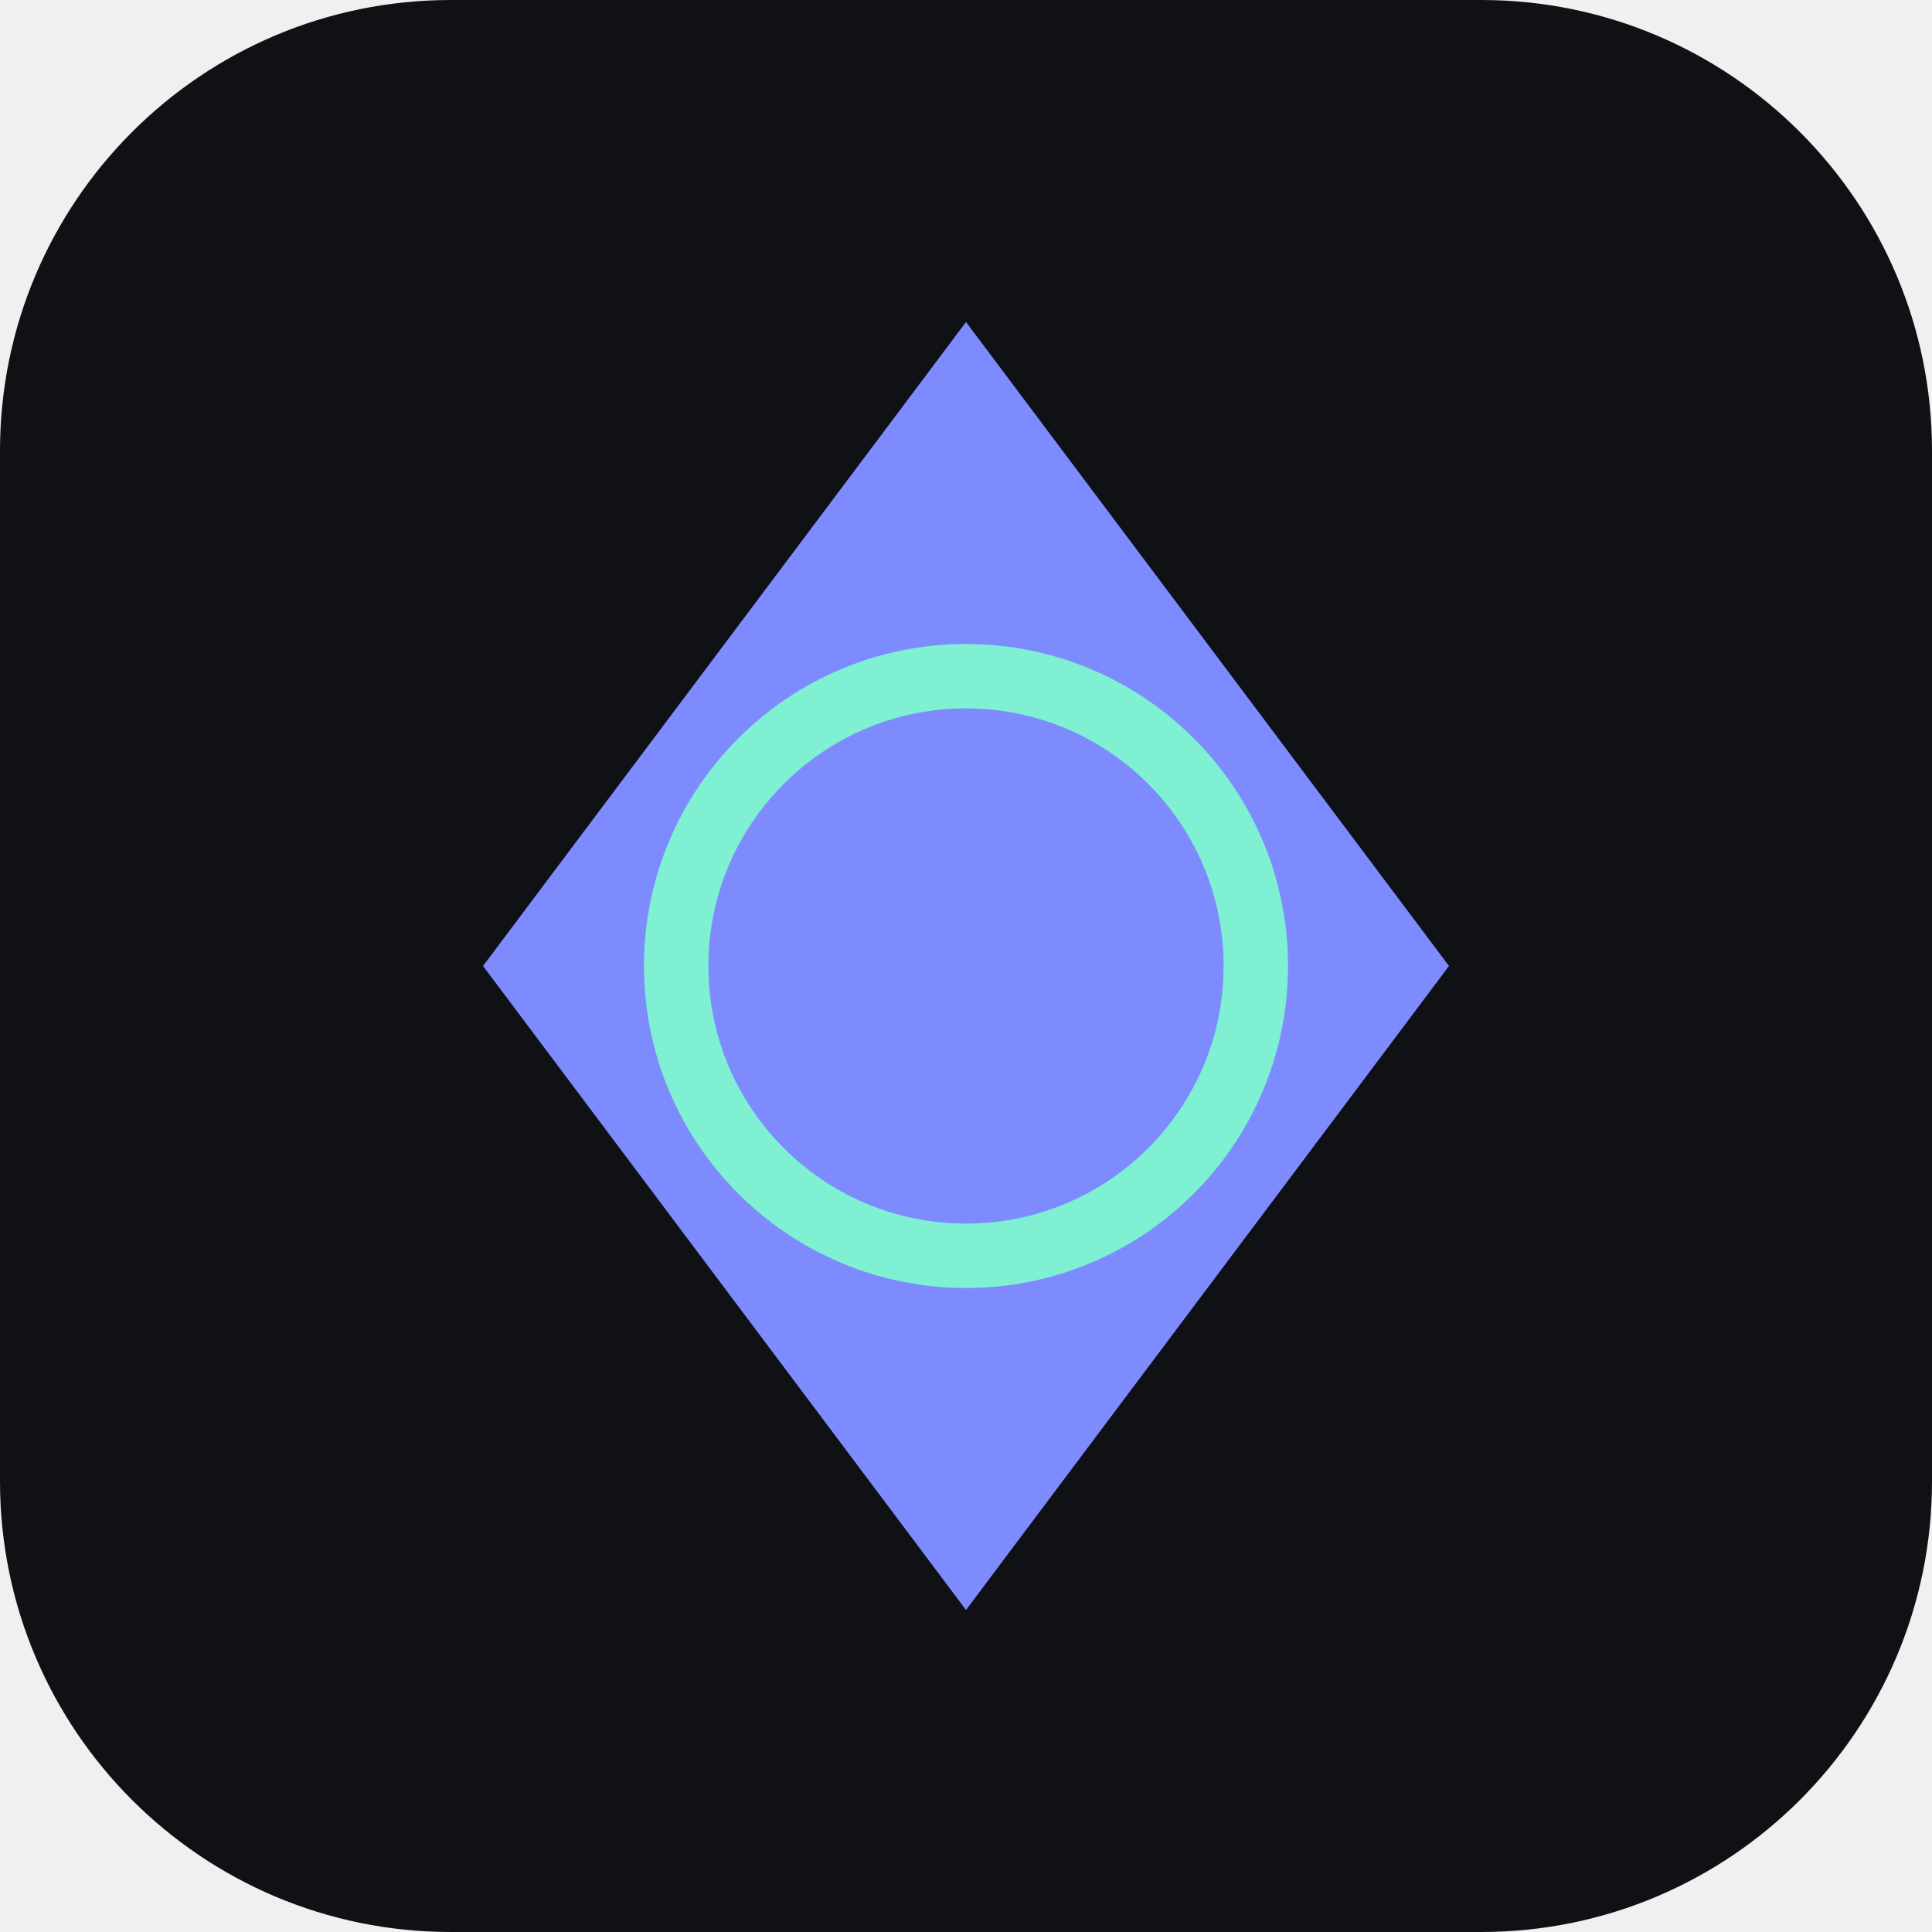
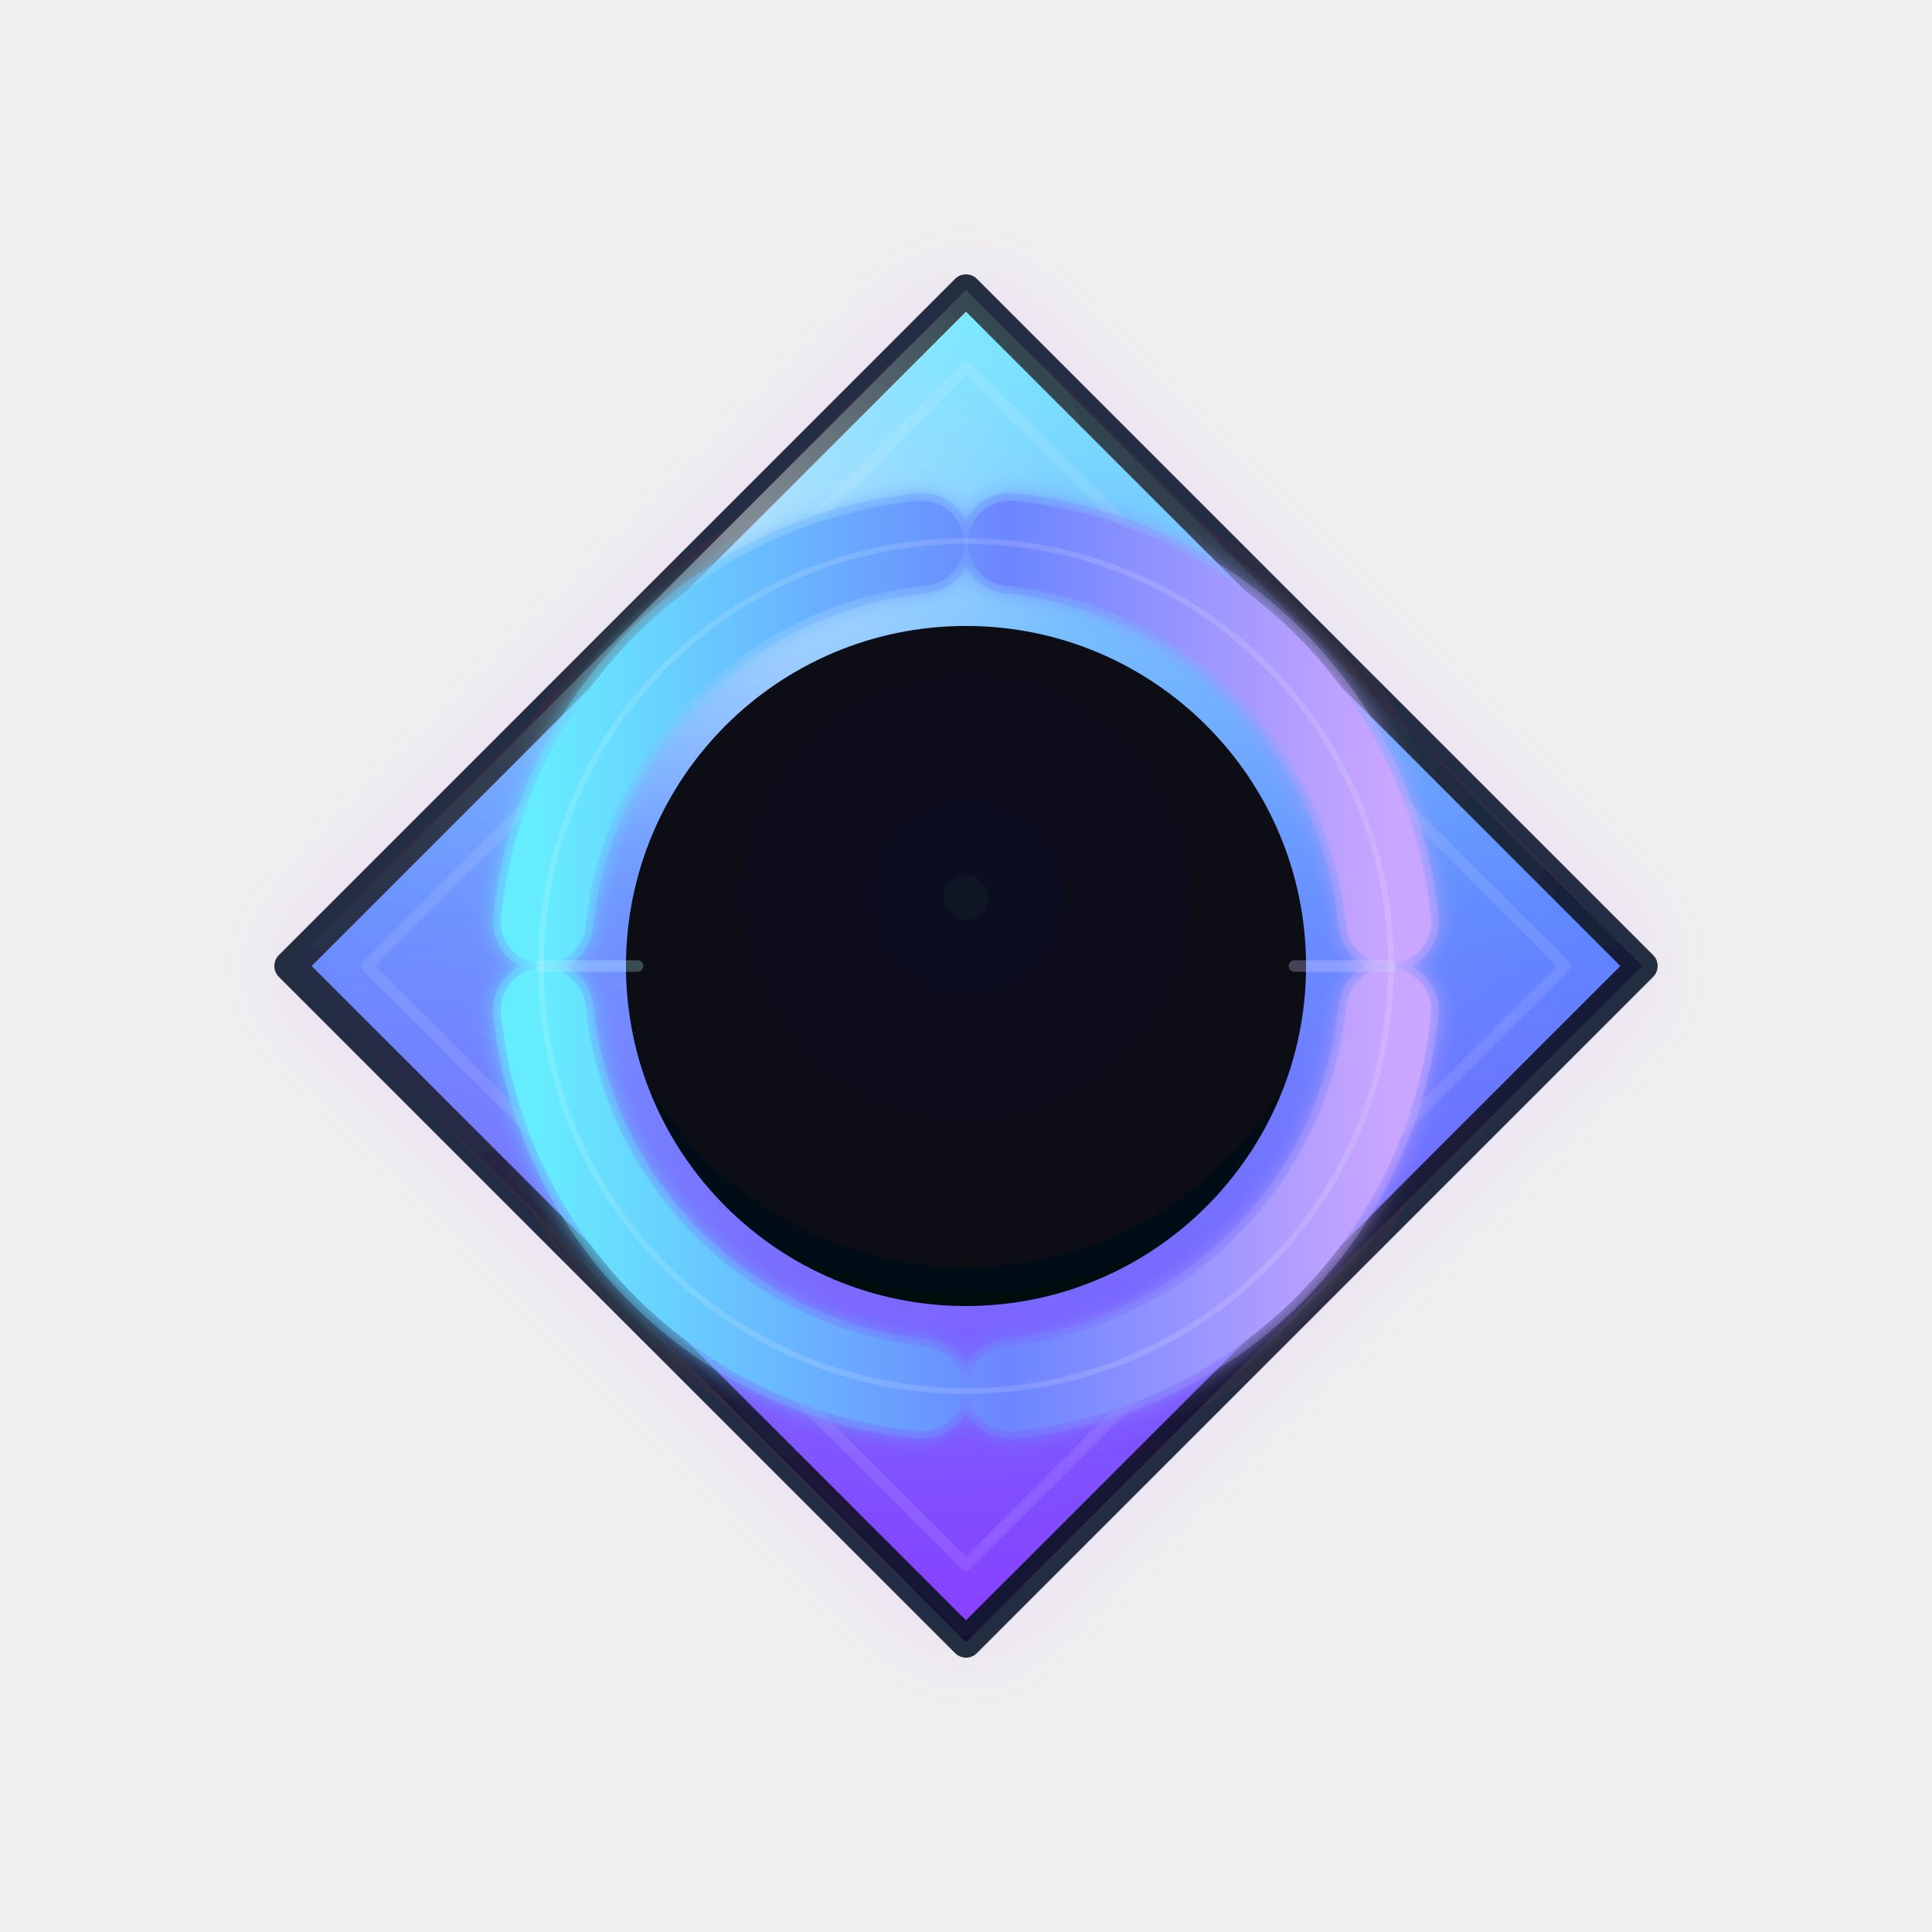
- <svg xmlns="http://www.w3.org/2000/svg" viewBox="0 0 120 120" fill="none">
-   <rect width="120" height="120" rx="28" fill="#0f1115" />
-   <path d="M60 20L90 60L60 100L30 60L60 20Z" fill="#7E8BFF" />
-   <circle cx="60" cy="60" r="18" stroke="#7FF0D1" stroke-width="4" />
+ <svg xmlns="http://www.w3.org/2000/svg" viewBox="0 0 1000 1000" width="1000" height="1000" role="img" aria-labelledby="verahai-title verahai-desc" shape-rendering="geometricPrecision">
+   <defs>
+     <linearGradient id="vhDiamond" x1="500" y1="140" x2="500" y2="860" gradientUnits="userSpaceOnUse">
+       <stop offset="0" stop-color="#66ECFF" />
+       <stop offset="0.46" stop-color="#5C86FF" />
+       <stop offset="1" stop-color="#8A3DFF" />
+     </linearGradient>
+     <linearGradient id="vhRing" x1="280" y1="500" x2="720" y2="500" gradientUnits="userSpaceOnUse">
+       <stop offset="0" stop-color="#66ECFF" />
+       <stop offset="0.55" stop-color="#6C86FF" />
+       <stop offset="1" stop-color="#C9A6FF" />
+     </linearGradient>
+     <radialGradient id="vhShine" cx="36%" cy="22%" r="68%">
+       <stop offset="0" stop-color="#FFFFFF" stop-opacity="0.50" />
+       <stop offset="0.32" stop-color="#FFFFFF" stop-opacity="0.14" />
+       <stop offset="1" stop-color="#FFFFFF" stop-opacity="0" />
+     </radialGradient>
+     <radialGradient id="vhCore" cx="50%" cy="40%" r="72%">
+       <stop offset="0" stop-color="#0B1224" />
+       <stop offset="1" stop-color="#05070D" />
+     </radialGradient>
+     <filter id="vhDepth" x="-30%" y="-30%" width="160%" height="160%" color-interpolation-filters="sRGB">
+       <feDropShadow dx="0" dy="18" stdDeviation="18" flood-color="#05070D" flood-opacity="0.55" />
+       <feDropShadow dx="0" dy="0" stdDeviation="18" flood-color="#66ECFF" flood-opacity="0.10" />
+       <feDropShadow dx="0" dy="0" stdDeviation="26" flood-color="#8A3DFF" flood-opacity="0.10" />
+     </filter>
+     <filter id="vhRingGlow" x="-40%" y="-40%" width="180%" height="180%" color-interpolation-filters="sRGB">
+       <feGaussianBlur stdDeviation="6" result="b" />
+       <feMerge>
+         <feMergeNode in="b" />
+         <feMergeNode in="SourceGraphic" />
+       </feMerge>
+     </filter>
+     <clipPath id="vhDiamondClip">
+       <polygon points="500,150 850,500 500,850 150,500" />
+     </clipPath>
+   </defs>
+   <g filter="url(#vhDepth)">
+     <polygon points="500,150 850,500 500,850 150,500" fill="url(#vhDiamond)" stroke="#070A12" stroke-opacity="0.85" stroke-width="16" stroke-linejoin="round" />
+     <g clip-path="url(#vhDiamondClip)">
+       <rect x="110" y="110" width="780" height="780" fill="url(#vhShine)" />
+       <polygon points="500,190 810,500 500,810 190,500" fill="none" stroke="#FFFFFF" stroke-opacity="0.10" stroke-width="6" stroke-linejoin="round" />
+     </g>
+     <g filter="url(#vhRingGlow)">
+       <g opacity="0.35">
+         <path d="M 718.79 523.00 A 220.00 220.00 0 0 1 523.00 718.79" fill="none" stroke="url(#vhRing)" stroke-width="52" stroke-linecap="round" />
+         <path d="M 477.00 718.79 A 220.00 220.00 0 0 1 281.21 523.00" fill="none" stroke="url(#vhRing)" stroke-width="52" stroke-linecap="round" />
+         <path d="M 281.21 477.00 A 220.00 220.00 0 0 1 477.00 281.21" fill="none" stroke="url(#vhRing)" stroke-width="52" stroke-linecap="round" />
+         <path d="M 523.00 281.21 A 220.00 220.00 0 0 1 718.79 477.00" fill="none" stroke="url(#vhRing)" stroke-width="52" stroke-linecap="round" />
+       </g>
+       <path d="M 718.79 523.00 A 220.00 220.00 0 0 1 523.00 718.79" fill="none" stroke="url(#vhRing)" stroke-width="44" stroke-linecap="round" />
+       <path d="M 477.00 718.79 A 220.00 220.00 0 0 1 281.21 523.00" fill="none" stroke="url(#vhRing)" stroke-width="44" stroke-linecap="round" />
+       <path d="M 281.21 477.00 A 220.00 220.00 0 0 1 477.00 281.21" fill="none" stroke="url(#vhRing)" stroke-width="44" stroke-linecap="round" />
+       <path d="M 523.00 281.21 A 220.00 220.00 0 0 1 718.79 477.00" fill="none" stroke="url(#vhRing)" stroke-width="44" stroke-linecap="round" />
+       <circle cx="500" cy="500" r="220" fill="none" stroke="#FFFFFF" stroke-opacity="0.14" stroke-width="3" />
+     </g>
+     <circle cx="500" cy="500" r="176" fill="url(#vhCore)" />
+     <g opacity="0.28">
+       <path d="M 280 500 L 330 500" stroke="#B9F7FF" stroke-width="6" stroke-linecap="round" />
+       <path d="M 670 500 L 720 500" stroke="#E2D3FF" stroke-width="6" stroke-linecap="round" />
+     </g>
+   </g>
</svg>
